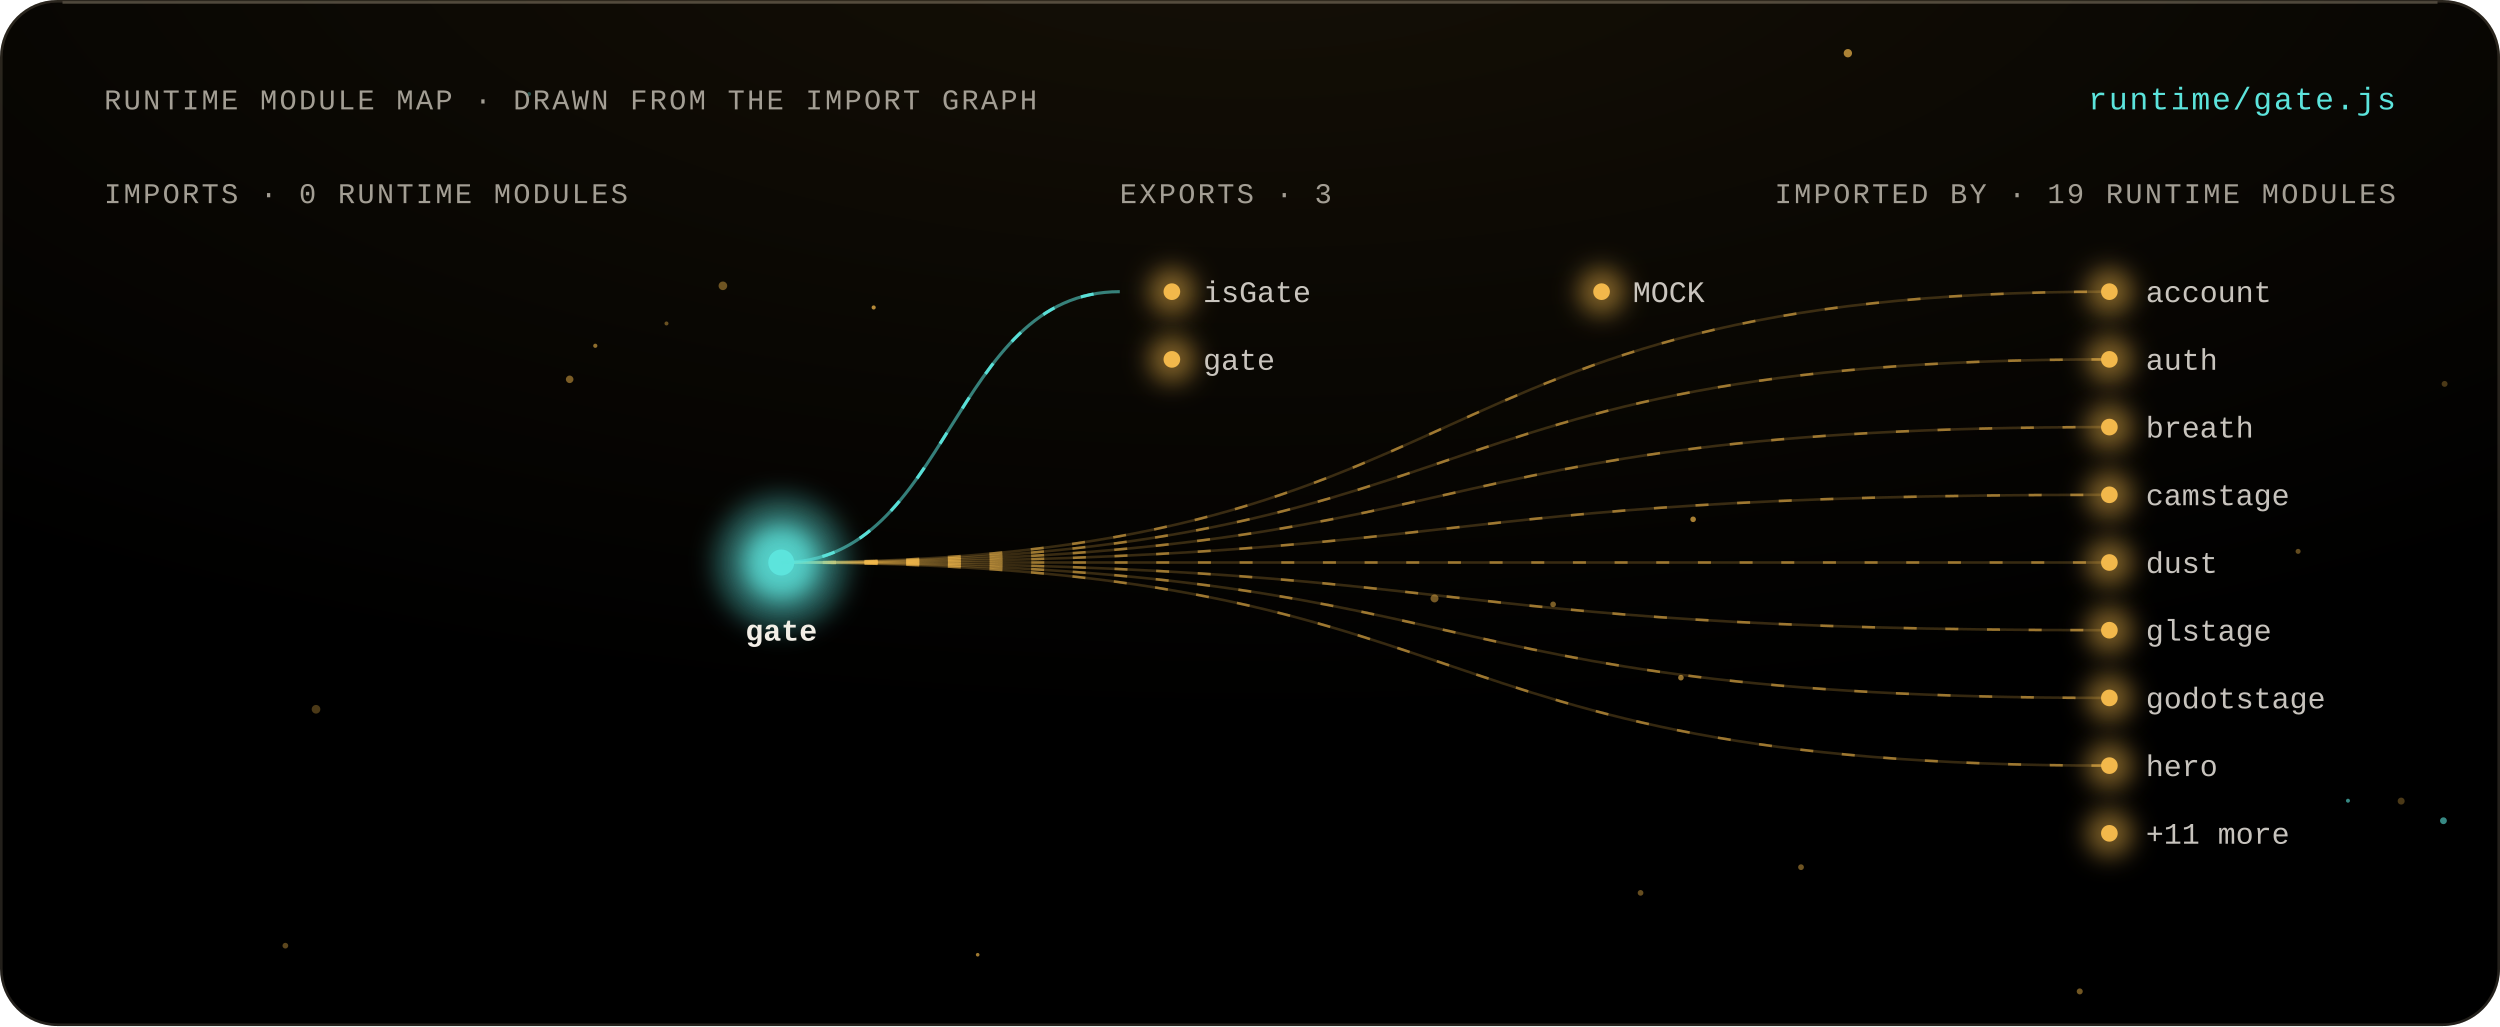
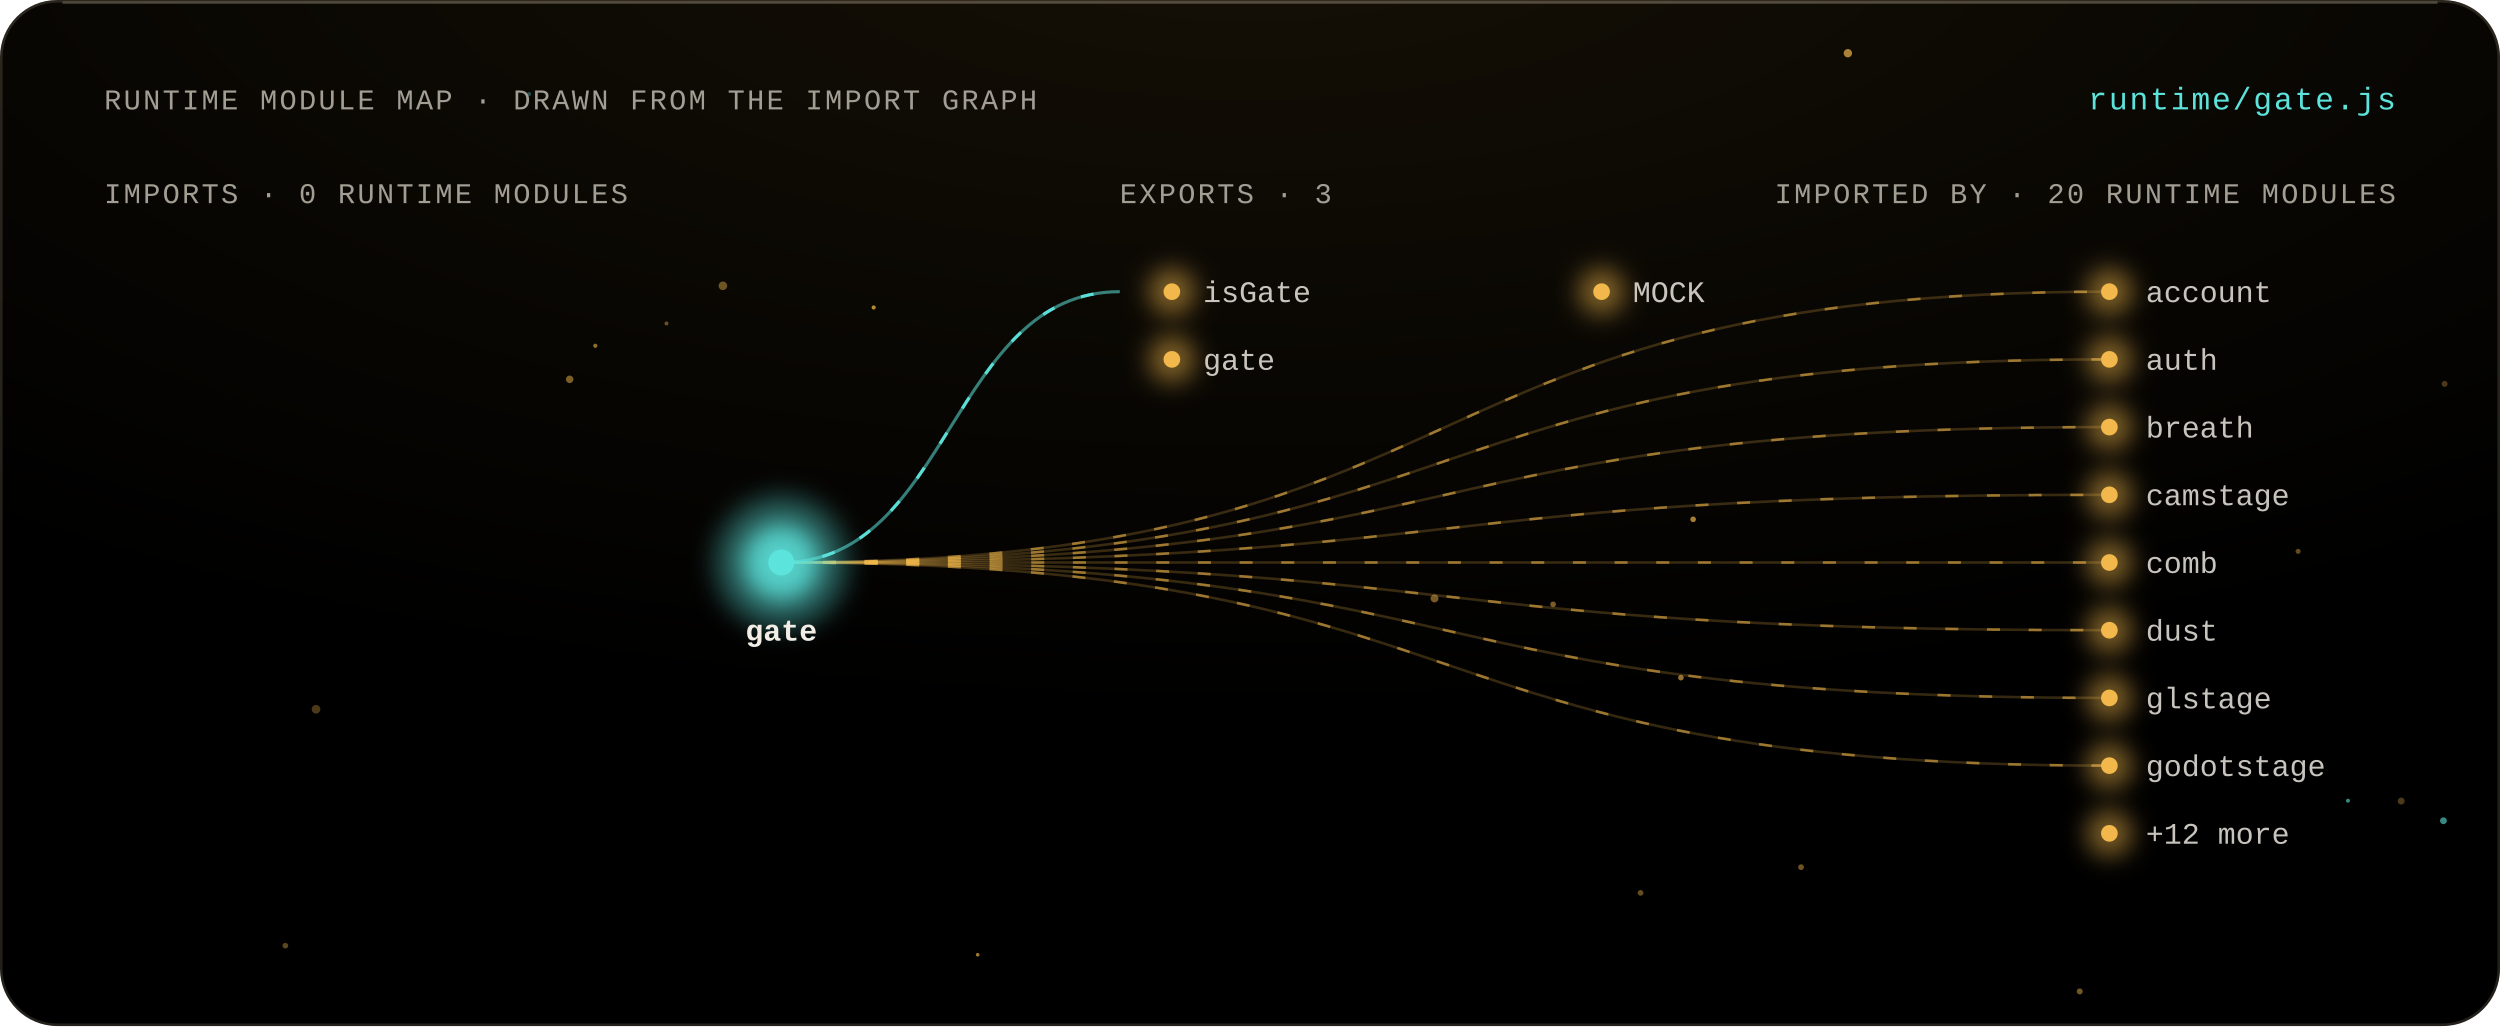
<svg xmlns="http://www.w3.org/2000/svg" viewBox="0 0 960 394" width="960" height="394" role="img" aria-labelledby="t">
  <style>
  text { font-family: 'Geist Mono', ui-monospace, 'Liberation Mono', Menlo, monospace; fill: #F2EEE6; }
  .m { fill: #A39E94; font-size: 11px; letter-spacing: .08em; }
  .l { font-size: 11.5px; }
  .h { font-size: 12px; fill: #5CE4DC; letter-spacing: .06em; }
  .flow { stroke-dasharray: 5 11; animation: flow 3s linear infinite; }
  @keyframes flow { to { stroke-dashoffset: -32; } }
  .breathe { animation: breathe 4.2s ease-in-out infinite; }
  @keyframes breathe { 50% { opacity: .38; } }
  .beat { animation: beat 2.6s ease-in-out infinite; transform-box: fill-box; transform-origin: center; }
  @keyframes beat { 50% { opacity: .55; transform: scale(1.35); } }
  .spin { transform-box: fill-box; transform-origin: center; animation: spin 48s linear infinite; }
  .spin-r { transform-box: fill-box; transform-origin: center; animation: spin 64s linear infinite reverse; }
  @keyframes spin { to { transform: rotate(360deg); } }
  @media (prefers-reduced-motion: reduce) { * { animation: none !important; } }
</style>
  <defs>
    <filter id="bloom" x="-80%" y="-80%" width="260%" height="260%">
      <feGaussianBlur stdDeviation="4.5" />
    </filter>
    <filter id="soft" x="-30%" y="-30%" width="160%" height="160%">
      <feGaussianBlur stdDeviation="1.4" />
    </filter>
    <radialGradient id="key" cx="50%" cy="-10%" r="80%">
      <stop offset="0" stop-color="#F2B84B" stop-opacity=".09" />
      <stop offset="1" stop-color="#F2B84B" stop-opacity="0" />
    </radialGradient>
    <linearGradient id="pair" x1="0" x2="1">
      <stop offset="0" stop-color="#F2B84B" />
      <stop offset="1" stop-color="#5CE4DC" />
    </linearGradient>
  </defs>
  <rect width="960" height="394" rx="22" fill="#000" />
  <rect width="960" height="394" rx="22" fill="url(#key)" />
  <rect x=".5" y=".5" width="959" height="393" rx="21.5" fill="none" stroke="rgba(255,232,196,.14)" />
  <path d="M 24 1 H 936" stroke="rgba(255,238,208,.22)" stroke-width="1" />
  <g>
    <circle cx="228.59" cy="132.78" r="0.81" fill="#F2B84B" opacity="0.58" class="breathe" style="animation-delay:-1.33s" />
    <circle cx="629.97" cy="342.86" r="1.1" fill="#F2B84B" opacity="0.42" class="breathe" style="animation-delay:-0.39s" />
    <circle cx="938.73" cy="147.42" r="1.14" fill="#F2B84B" opacity="0.3" class="breathe" style="animation-delay:-2.18s" />
    <circle cx="277.59" cy="109.75" r="1.65" fill="#F2B84B" opacity="0.43" class="breathe" style="animation-delay:-2.4s" />
    <circle cx="798.62" cy="380.7" r="1.16" fill="#F2B84B" opacity="0.47" class="breathe" style="animation-delay:-1.23s" />
    <circle cx="645.47" cy="260.23" r="1.08" fill="#F2B84B" opacity="0.61" class="breathe" style="animation-delay:-0.06s" />
    <circle cx="375.43" cy="366.62" r="0.7" fill="#F2B84B" opacity="0.66" class="breathe" style="animation-delay:-2.35s" />
    <circle cx="109.58" cy="363.14" r="1.1" fill="#F2B84B" opacity="0.38" class="breathe" style="animation-delay:-2.61s" />
    <circle cx="596.4" cy="232.07" r="1.09" fill="#F2B84B" opacity="0.5" class="breathe" style="animation-delay:-0.65s" />
    <circle cx="691.59" cy="333" r="1.11" fill="#F2B84B" opacity="0.46" class="breathe" style="animation-delay:-2.54s" />
    <circle cx="218.75" cy="145.66" r="1.45" fill="#F2B84B" opacity="0.49" class="breathe" style="animation-delay:-1.34s" />
    <circle cx="922.05" cy="307.62" r="1.35" fill="#F2B84B" opacity="0.31" class="breathe" style="animation-delay:-0.63s" />
    <circle cx="255.93" cy="124.21" r="0.77" fill="#F2B84B" opacity="0.42" class="breathe" style="animation-delay:-3.1s" />
    <circle cx="335.49" cy="118.07" r="0.8" fill="#F2B84B" opacity="0.74" class="breathe" style="animation-delay:-3.91s" />
    <circle cx="882.47" cy="211.72" r="0.97" fill="#F2B84B" opacity="0.41" class="breathe" style="animation-delay:-1.69s" />
    <circle cx="709.58" cy="20.43" r="1.6" fill="#F2B84B" opacity="0.69" class="breathe" style="animation-delay:-1.98s" />
    <circle cx="938.28" cy="315.16" r="1.32" fill="#5CE4DC" opacity="0.6" class="breathe" style="animation-delay:-2.15s" />
    <circle cx="901.62" cy="307.47" r="0.77" fill="#5CE4DC" opacity="0.6" class="breathe" style="animation-delay:-0.89s" />
    <circle cx="550.85" cy="229.8" r="1.53" fill="#F2B84B" opacity="0.48" class="breathe" style="animation-delay:-1.06s" />
    <circle cx="650.16" cy="199.42" r="1.08" fill="#F2B84B" opacity="0.68" class="breathe" style="animation-delay:-1.55s" />
    <circle cx="203.19" cy="36.09" r="0.75" fill="#5CE4DC" opacity="0.33" class="breathe" style="animation-delay:-3.49s" />
    <circle cx="121.35" cy="272.36" r="1.66" fill="#F2B84B" opacity="0.31" class="breathe" style="animation-delay:-3.89s" />
  </g>
  <text x="40" y="42" class="m" text-anchor="start">RUNTIME MODULE MAP · DRAWN FROM THE IMPORT GRAPH</text>
  <text x="920" y="42" class="h" text-anchor="end">runtime/gate.js</text>
  <text x="40" y="78" class="m" text-anchor="start">IMPORTS · 0 RUNTIME MODULES</text>
  <text x="430" y="78" class="m" text-anchor="start">EXPORTS · 3</text>
-   <text x="920" y="78" class="m" text-anchor="end">IMPORTED BY · 19 RUNTIME MODULES</text>
+   <text x="920" y="78" class="m" text-anchor="end">IMPORTED BY · 20 RUNTIME MODULES</text>
  <path d="M 300 216 C 580.5 216, 529.5 112, 810 112" fill="none" stroke="#F2B84B" stroke-opacity="0.22" stroke-width="1" />
  <path d="M 300 216 C 580.5 216, 529.5 112, 810 112" fill="none" stroke="#F2B84B" stroke-opacity="0.55" stroke-width="1" class="flow" />
  <g>
    <circle cx="810" cy="112" r="9" fill="#F2B84B" opacity="0.5" filter="url(#bloom)" class="breathe" style="animation-delay:-2.9s" />
    <circle cx="810" cy="112" r="3.2" fill="#F2B84B" />
  </g>
  <text x="824" y="116" class="l" text-anchor="start" fill="#F2EEE6" fill-opacity=".82">account</text>
  <path d="M 300 216 C 580.5 216, 529.5 138, 810 138" fill="none" stroke="#F2B84B" stroke-opacity="0.22" stroke-width="1" />
  <path d="M 300 216 C 580.5 216, 529.5 138, 810 138" fill="none" stroke="#F2B84B" stroke-opacity="0.55" stroke-width="1" class="flow" />
  <g>
    <circle cx="810" cy="138" r="9" fill="#F2B84B" opacity="0.5" filter="url(#bloom)" class="breathe" style="animation-delay:-0.41s" />
    <circle cx="810" cy="138" r="3.2" fill="#F2B84B" />
  </g>
  <text x="824" y="142" class="l" text-anchor="start" fill="#F2EEE6" fill-opacity=".82">auth</text>
  <path d="M 300 216 C 580.5 216, 529.5 164, 810 164" fill="none" stroke="#F2B84B" stroke-opacity="0.22" stroke-width="1" />
  <path d="M 300 216 C 580.5 216, 529.5 164, 810 164" fill="none" stroke="#F2B84B" stroke-opacity="0.55" stroke-width="1" class="flow" />
  <g>
    <circle cx="810" cy="164" r="9" fill="#F2B84B" opacity="0.5" filter="url(#bloom)" class="breathe" style="animation-delay:-0.95s" />
    <circle cx="810" cy="164" r="3.2" fill="#F2B84B" />
  </g>
  <text x="824" y="168" class="l" text-anchor="start" fill="#F2EEE6" fill-opacity=".82">breath</text>
  <path d="M 300 216 C 580.5 216, 529.5 190, 810 190" fill="none" stroke="#F2B84B" stroke-opacity="0.22" stroke-width="1" />
  <path d="M 300 216 C 580.5 216, 529.5 190, 810 190" fill="none" stroke="#F2B84B" stroke-opacity="0.55" stroke-width="1" class="flow" />
  <g>
    <circle cx="810" cy="190" r="9" fill="#F2B84B" opacity="0.5" filter="url(#bloom)" class="breathe" style="animation-delay:-1.35s" />
    <circle cx="810" cy="190" r="3.2" fill="#F2B84B" />
  </g>
  <text x="824" y="194" class="l" text-anchor="start" fill="#F2EEE6" fill-opacity=".82">camstage</text>
  <path d="M 300 216 C 580.5 216, 529.5 216, 810 216" fill="none" stroke="#F2B84B" stroke-opacity="0.22" stroke-width="1" />
  <path d="M 300 216 C 580.5 216, 529.5 216, 810 216" fill="none" stroke="#F2B84B" stroke-opacity="0.55" stroke-width="1" class="flow" />
  <g>
    <circle cx="810" cy="216" r="9" fill="#F2B84B" opacity="0.5" filter="url(#bloom)" class="breathe" style="animation-delay:-2.67s" />
    <circle cx="810" cy="216" r="3.2" fill="#F2B84B" />
  </g>
-   <text x="824" y="220" class="l" text-anchor="start" fill="#F2EEE6" fill-opacity=".82">dust</text>
+   <text x="824" y="220" class="l" text-anchor="start" fill="#F2EEE6" fill-opacity=".82">comb</text>
  <path d="M 300 216 C 580.5 216, 529.5 242, 810 242" fill="none" stroke="#F2B84B" stroke-opacity="0.22" stroke-width="1" />
  <path d="M 300 216 C 580.5 216, 529.5 242, 810 242" fill="none" stroke="#F2B84B" stroke-opacity="0.55" stroke-width="1" class="flow" />
  <g>
    <circle cx="810" cy="242" r="9" fill="#F2B84B" opacity="0.5" filter="url(#bloom)" class="breathe" style="animation-delay:-1.26s" />
    <circle cx="810" cy="242" r="3.2" fill="#F2B84B" />
  </g>
-   <text x="824" y="246" class="l" text-anchor="start" fill="#F2EEE6" fill-opacity=".82">glstage</text>
+   <text x="824" y="246" class="l" text-anchor="start" fill="#F2EEE6" fill-opacity=".82">dust</text>
  <path d="M 300 216 C 580.5 216, 529.5 268, 810 268" fill="none" stroke="#F2B84B" stroke-opacity="0.22" stroke-width="1" />
  <path d="M 300 216 C 580.5 216, 529.5 268, 810 268" fill="none" stroke="#F2B84B" stroke-opacity="0.55" stroke-width="1" class="flow" />
  <g>
    <circle cx="810" cy="268" r="9" fill="#F2B84B" opacity="0.5" filter="url(#bloom)" class="breathe" style="animation-delay:-2.27s" />
    <circle cx="810" cy="268" r="3.2" fill="#F2B84B" />
  </g>
-   <text x="824" y="272" class="l" text-anchor="start" fill="#F2EEE6" fill-opacity=".82">godotstage</text>
+   <text x="824" y="272" class="l" text-anchor="start" fill="#F2EEE6" fill-opacity=".82">glstage</text>
  <path d="M 300 216 C 580.5 216, 529.5 294, 810 294" fill="none" stroke="#F2B84B" stroke-opacity="0.22" stroke-width="1" />
  <path d="M 300 216 C 580.5 216, 529.5 294, 810 294" fill="none" stroke="#F2B84B" stroke-opacity="0.55" stroke-width="1" class="flow" />
  <g>
    <circle cx="810" cy="294" r="9" fill="#F2B84B" opacity="0.5" filter="url(#bloom)" class="breathe" style="animation-delay:-1.44s" />
    <circle cx="810" cy="294" r="3.2" fill="#F2B84B" />
  </g>
-   <text x="824" y="298" class="l" text-anchor="start" fill="#F2EEE6" fill-opacity=".82">hero</text>
+   <text x="824" y="298" class="l" text-anchor="start" fill="#F2EEE6" fill-opacity=".82">godotstage</text>
  <g>
    <circle cx="810" cy="320" r="9" fill="#F2B84B" opacity="0.5" filter="url(#bloom)" class="breathe" style="animation-delay:-2.62s" />
    <circle cx="810" cy="320" r="3.2" fill="#F2B84B" />
  </g>
-   <text x="824" y="324" class="l" text-anchor="start" fill="#F2EEE6" fill-opacity=".82">+11 more</text>
+   <text x="824" y="324" class="l" text-anchor="start" fill="#F2EEE6" fill-opacity=".82">+12 more</text>
  <circle cx="300" cy="216" r="26" fill="#5CE4DC" opacity=".35" filter="url(#bloom)" class="beat" />
  <g>
    <circle cx="300" cy="216" r="15" fill="#5CE4DC" opacity="0.85" filter="url(#bloom)" class="beat" style="animation-delay:-0s" />
    <circle cx="300" cy="216" r="5" fill="#5CE4DC" />
  </g>
  <text x="300" y="246" class="l" text-anchor="middle" fill="#5CE4DC" font-weight="700" font-size="13">gate</text>
  <path d="M 300 216 C 365 216, 365 112, 430 112" fill="none" stroke="#5CE4DC" stroke-opacity="0.55" stroke-width="1.2" />
  <path d="M 300 216 C 365 216, 365 112, 430 112" fill="none" stroke="#5CE4DC" stroke-opacity="0.95" stroke-width="1.2" class="flow" />
  <g>
    <circle cx="450" cy="112" r="9" fill="#F2B84B" opacity="0.5" filter="url(#bloom)" class="breathe" style="animation-delay:-3.48s" />
    <circle cx="450" cy="112" r="3.2" fill="#F2B84B" />
  </g>
  <text x="462" y="116" class="l" text-anchor="start" fill="#F2EEE6" fill-opacity=".82">isGate</text>
  <g>
    <circle cx="615" cy="112" r="9" fill="#F2B84B" opacity="0.5" filter="url(#bloom)" class="breathe" style="animation-delay:-1.32s" />
    <circle cx="615" cy="112" r="3.2" fill="#F2B84B" />
  </g>
  <text x="627" y="116" class="l" text-anchor="start" fill="#F2EEE6" fill-opacity=".82">MOCK</text>
  <g>
    <circle cx="450" cy="138" r="9" fill="#F2B84B" opacity="0.5" filter="url(#bloom)" class="breathe" style="animation-delay:-0.37s" />
    <circle cx="450" cy="138" r="3.2" fill="#F2B84B" />
  </g>
  <text x="462" y="142" class="l" text-anchor="start" fill="#F2EEE6" fill-opacity=".82">gate</text>
</svg>
